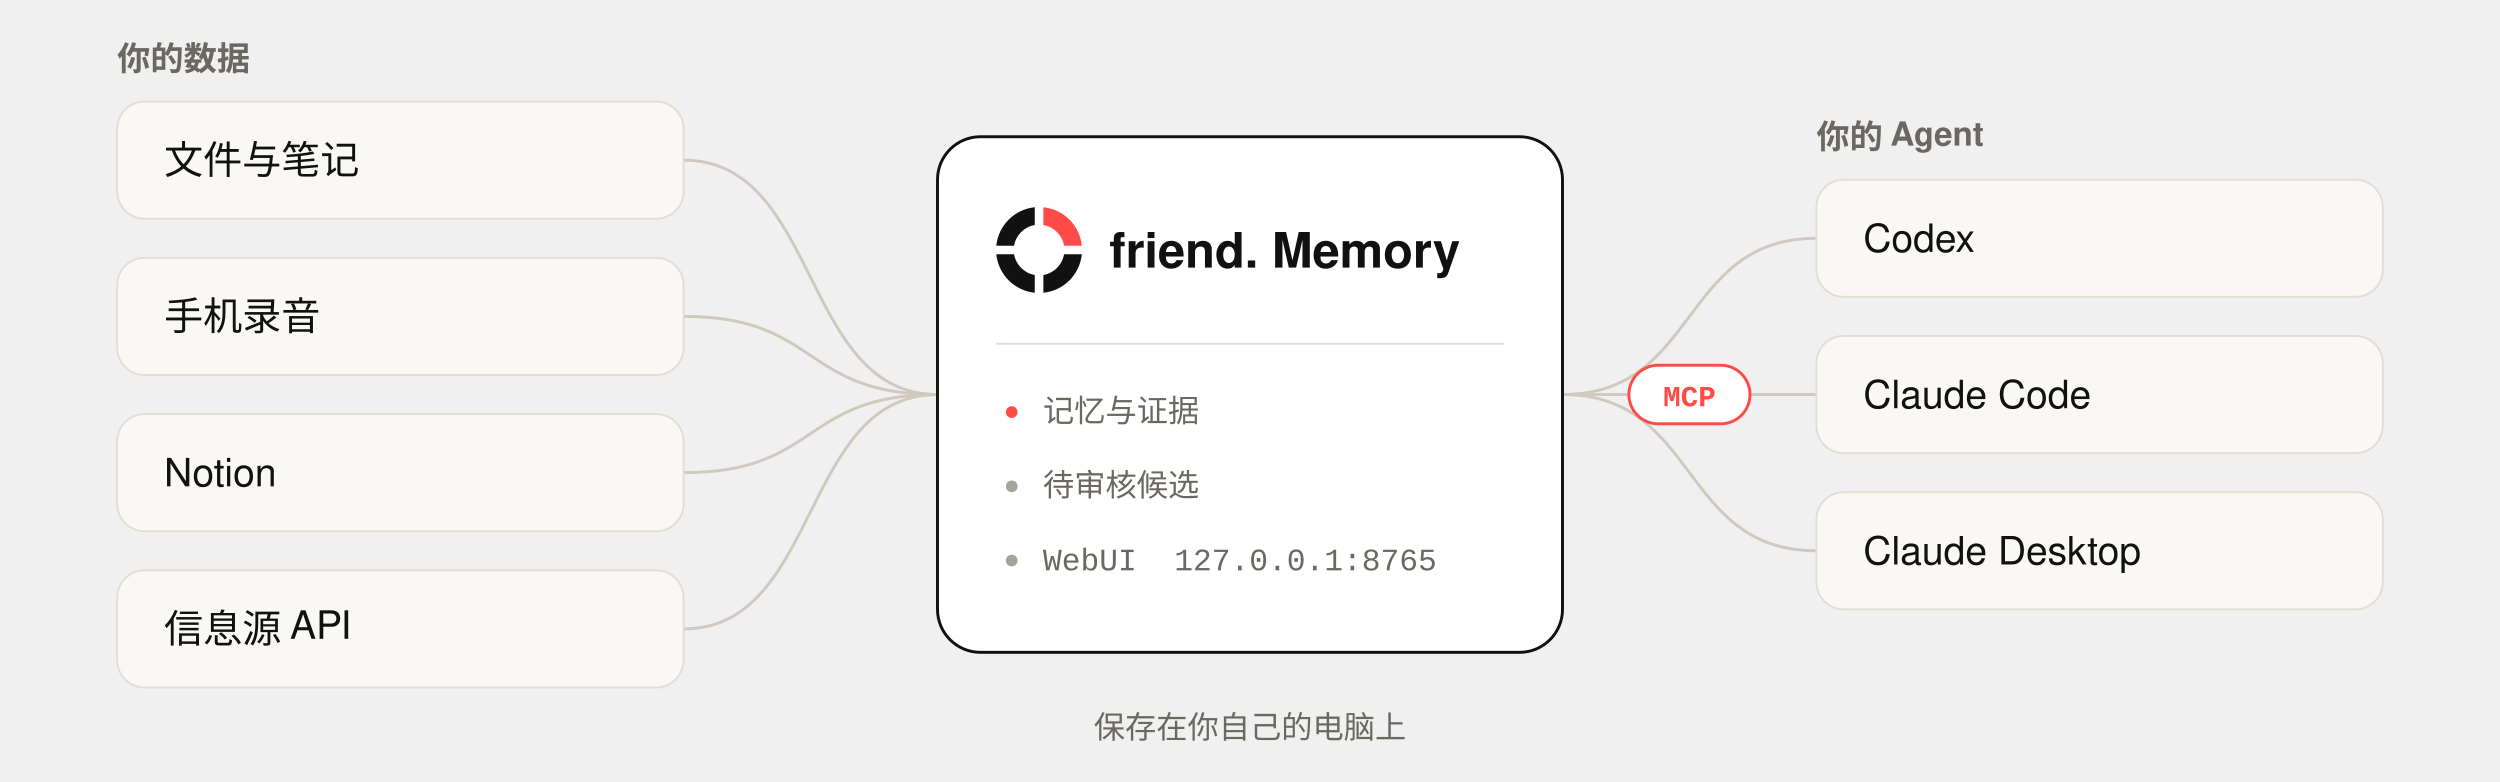
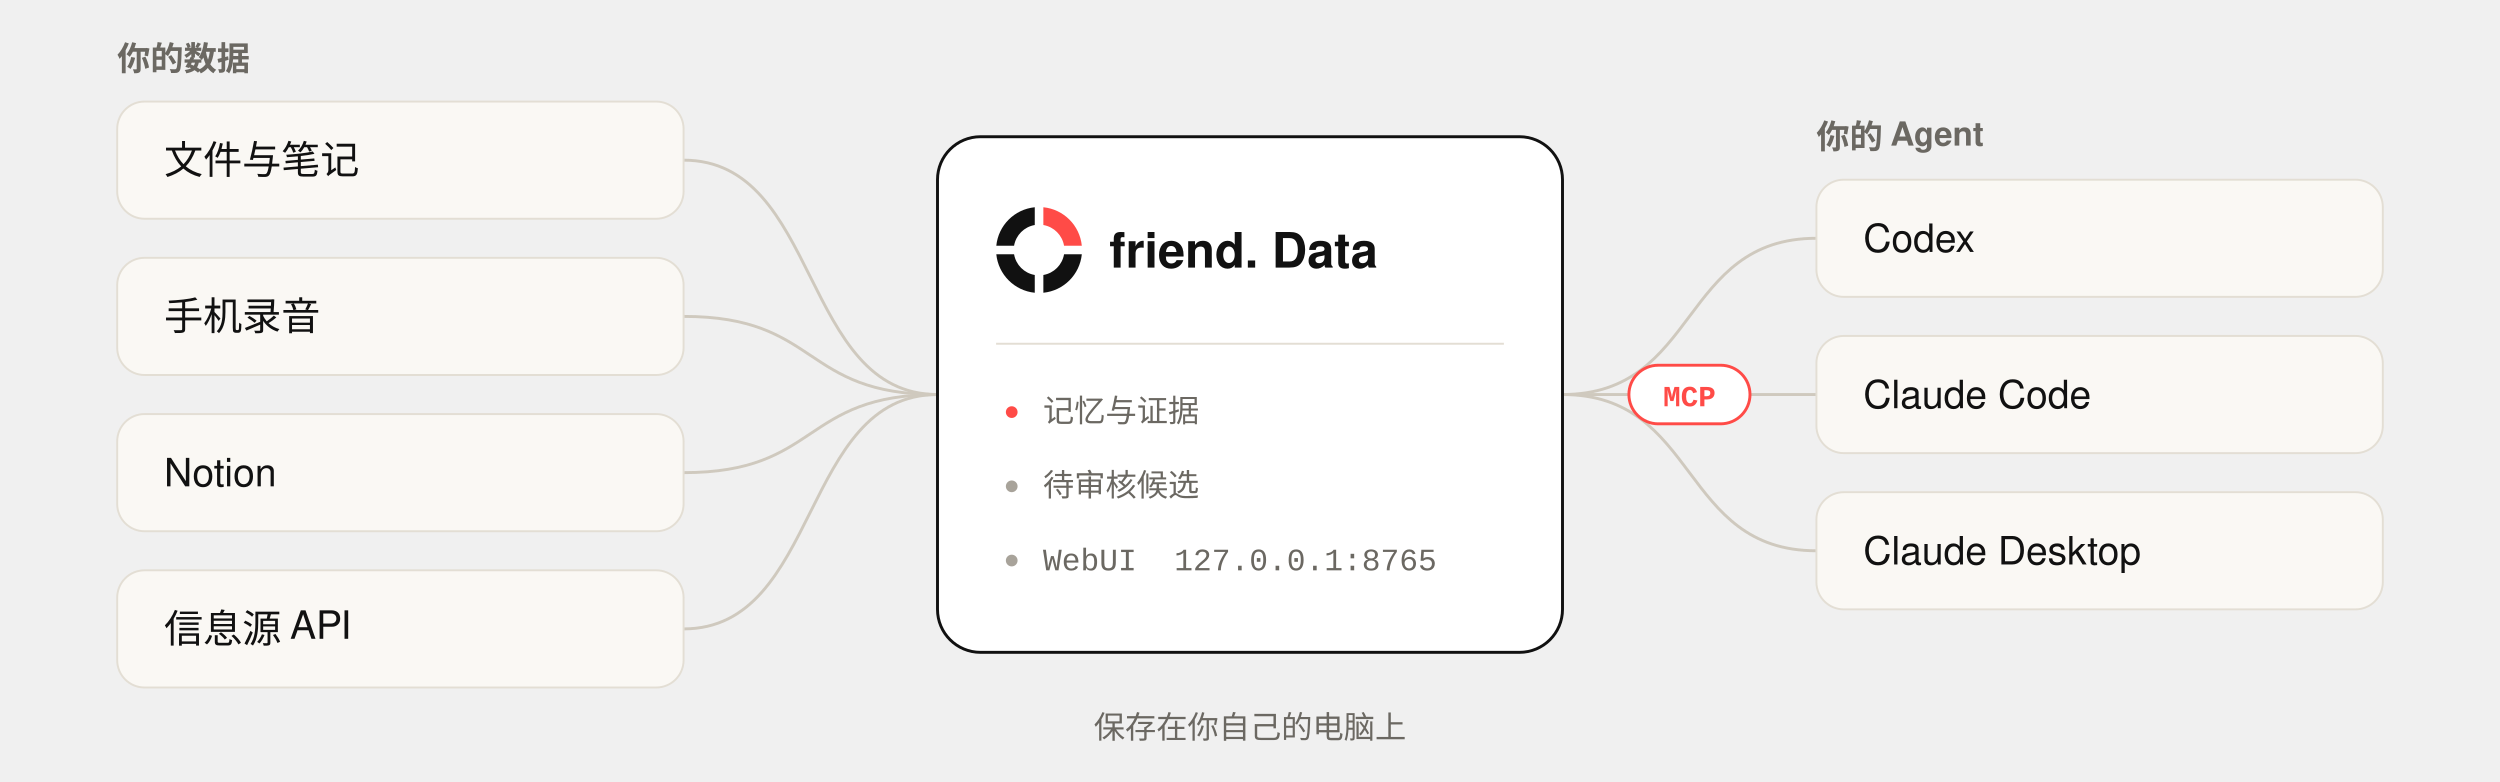
<svg xmlns="http://www.w3.org/2000/svg" viewBox="0 60 1280 400" width="1280" height="400" role="img" aria-label="friend. architecture">
  <style>.s{font-family:-apple-system, BlinkMacSystemFont, 'Segoe UI', 'Helvetica Neue', Helvetica, 'PingFang SC', 'Microsoft YaHei', Arial, sans-serif}.m{font-family:ui-monospace, SFMono-Regular, 'JetBrains Mono', Menlo, Consolas, 'Liberation Mono', monospace}</style>
  <path id="l0" d="M350,142 C420,142 410,262 480,262" fill="none" stroke="#CFC9BE" stroke-width="1.5" />
  <circle r="3.5" fill="#111111" opacity="0.8">
    <animateMotion dur="3.2s" begin="-0.1s" repeatCount="indefinite">
      <mpath href="#l0" />
    </animateMotion>
  </circle>
  <path id="l1" d="M350,222 C420,222 410,262 480,262" fill="none" stroke="#CFC9BE" stroke-width="1.5" />
  <circle r="3.5" fill="#111111" opacity="0.8">
    <animateMotion dur="3.2s" begin="-0.9s" repeatCount="indefinite">
      <mpath href="#l1" />
    </animateMotion>
  </circle>
  <path id="l2" d="M350,302 C420,302 410,262 480,262" fill="none" stroke="#CFC9BE" stroke-width="1.5" />
  <circle r="3.5" fill="#111111" opacity="0.8">
    <animateMotion dur="3.2s" begin="-1.7s" repeatCount="indefinite">
      <mpath href="#l2" />
    </animateMotion>
  </circle>
  <path id="l3" d="M350,382 C420,382 410,262 480,262" fill="none" stroke="#CFC9BE" stroke-width="1.5" />
  <circle r="3.5" fill="#111111" opacity="0.8">
    <animateMotion dur="3.2s" begin="-2.5s" repeatCount="indefinite">
      <mpath href="#l3" />
    </animateMotion>
  </circle>
  <path id="r0" d="M800,262 C870,262 860,182 930,182" fill="none" stroke="#CFC9BE" stroke-width="1.5" />
  <circle r="3.5" fill="#FF4B47">
    <animateMotion dur="2.6s" begin="-0.40s" repeatCount="indefinite">
      <mpath href="#r0" />
    </animateMotion>
  </circle>
  <path id="r1" d="M800,262 C870,262 860,262 930,262" fill="none" stroke="#CFC9BE" stroke-width="1.5" />
  <circle r="3.5" fill="#FF4B47">
    <animateMotion dur="2.6s" begin="-1.25s" repeatCount="indefinite">
      <mpath href="#r1" />
    </animateMotion>
  </circle>
  <path id="r2" d="M800,262 C870,262 860,342 930,342" fill="none" stroke="#CFC9BE" stroke-width="1.5" />
  <circle r="3.5" fill="#FF4B47">
    <animateMotion dur="2.6s" begin="-2.10s" repeatCount="indefinite">
      <mpath href="#r2" />
    </animateMotion>
  </circle>
  <text class="s" x="60" y="96" font-size="17" font-weight="600" fill="#6B6862">你的数据</text>
  <text class="s" x="930" y="136" font-size="17" font-weight="600" fill="#6B6862">你的 Agent</text>
  <rect x="60" y="112.0" width="290" height="60" rx="14" fill="#FAF8F4" stroke="#E3DED4" />
  <text class="s" x="84" y="149" font-size="20" fill="#111111">文件与笔记</text>
  <rect x="60" y="192.0" width="290" height="60" rx="14" fill="#FAF8F4" stroke="#E3DED4" />
  <text class="s" x="84" y="229" font-size="20" fill="#111111">手机录音</text>
  <rect x="60" y="272.0" width="290" height="60" rx="14" fill="#FAF8F4" stroke="#E3DED4" />
  <text class="s" x="84" y="309" font-size="20" fill="#111111">Notion</text>
  <rect x="60" y="352.0" width="290" height="60" rx="14" fill="#FAF8F4" stroke="#E3DED4" />
  <text class="s" x="84" y="389" font-size="20" fill="#111111">信息源 API</text>
  <rect x="930" y="152.0" width="290" height="60" rx="14" fill="#FAF8F4" stroke="#E3DED4" />
  <text class="s" x="954" y="189" font-size="20" fill="#111111">Codex</text>
  <rect x="930" y="232.0" width="290" height="60" rx="14" fill="#FAF8F4" stroke="#E3DED4" />
  <text class="s" x="954" y="269" font-size="20" fill="#111111">Claude Code</text>
  <rect x="930" y="312.0" width="290" height="60" rx="14" fill="#FAF8F4" stroke="#E3DED4" />
  <text class="s" x="954" y="349" font-size="20" fill="#111111">Claude Desktop</text>
  <rect x="834" y="247" width="62" height="30" rx="15" fill="#FFFFFF" stroke="#FF4B47" stroke-width="1.5" />
  <text class="m" x="865" y="268" text-anchor="middle" font-size="15" font-weight="700" fill="#FF4B47">MCP</text>
  <rect x="480" y="130" width="320" height="264" rx="22" fill="#FFFFFF" stroke="#111111" stroke-width="1.5" />
  <g transform="translate(532 188) scale(0.22)">
    <path fill="#FF4B47" d="M10,-99.499A100,100 0 0 1 99.499,-10L58.146,-10A59,59 0 0 0 10,-58.146Z" />
    <path fill="#111111" d="M99.499,10A100,100 0 0 1 10,99.499L10,58.146A59,59 0 0 0 58.146,10Z" />
    <path fill="#111111" d="M-10,99.499A100,100 0 0 1 -99.499,10L-58.146,10A59,59 0 0 0 -10,58.146Z" />
    <path fill="#111111" d="M-99.499,-10A100,100 0 0 1 -10,-99.499L-10,-58.146A59,59 0 0 0 -58.146,-10Z" />
  </g>
-   <text class="s" x="568" y="197" font-size="25" font-weight="650" fill="#111111">friend. Memory</text>
+   <text class="s" x="568" y="197" font-size="25" font-weight="650" fill="#111111">friend. Data</text>
  <line x1="510" y1="236" x2="770" y2="236" stroke="#E3DED4" />
  <circle cx="518" cy="271" r="3" fill="#FF4B47" />
  <text class="m" x="534" y="276" font-size="16" fill="#6B6862" xml:space="preserve">记忆与证据</text>
  <circle cx="518" cy="309" r="3" fill="#A8A39A" />
  <text class="m" x="534" y="314" font-size="16" fill="#6B6862" xml:space="preserve">待审核候选</text>
  <circle cx="518" cy="347" r="3" fill="#A8A39A" />
  <text class="m" x="534" y="352" font-size="16" fill="#6B6862" xml:space="preserve">WebUI  127.0.0.1:8765</text>
  <text class="s" x="640.0" y="438" text-anchor="middle" font-size="16" fill="#6B6862">保存在你自己的电脑上</text>
</svg>
